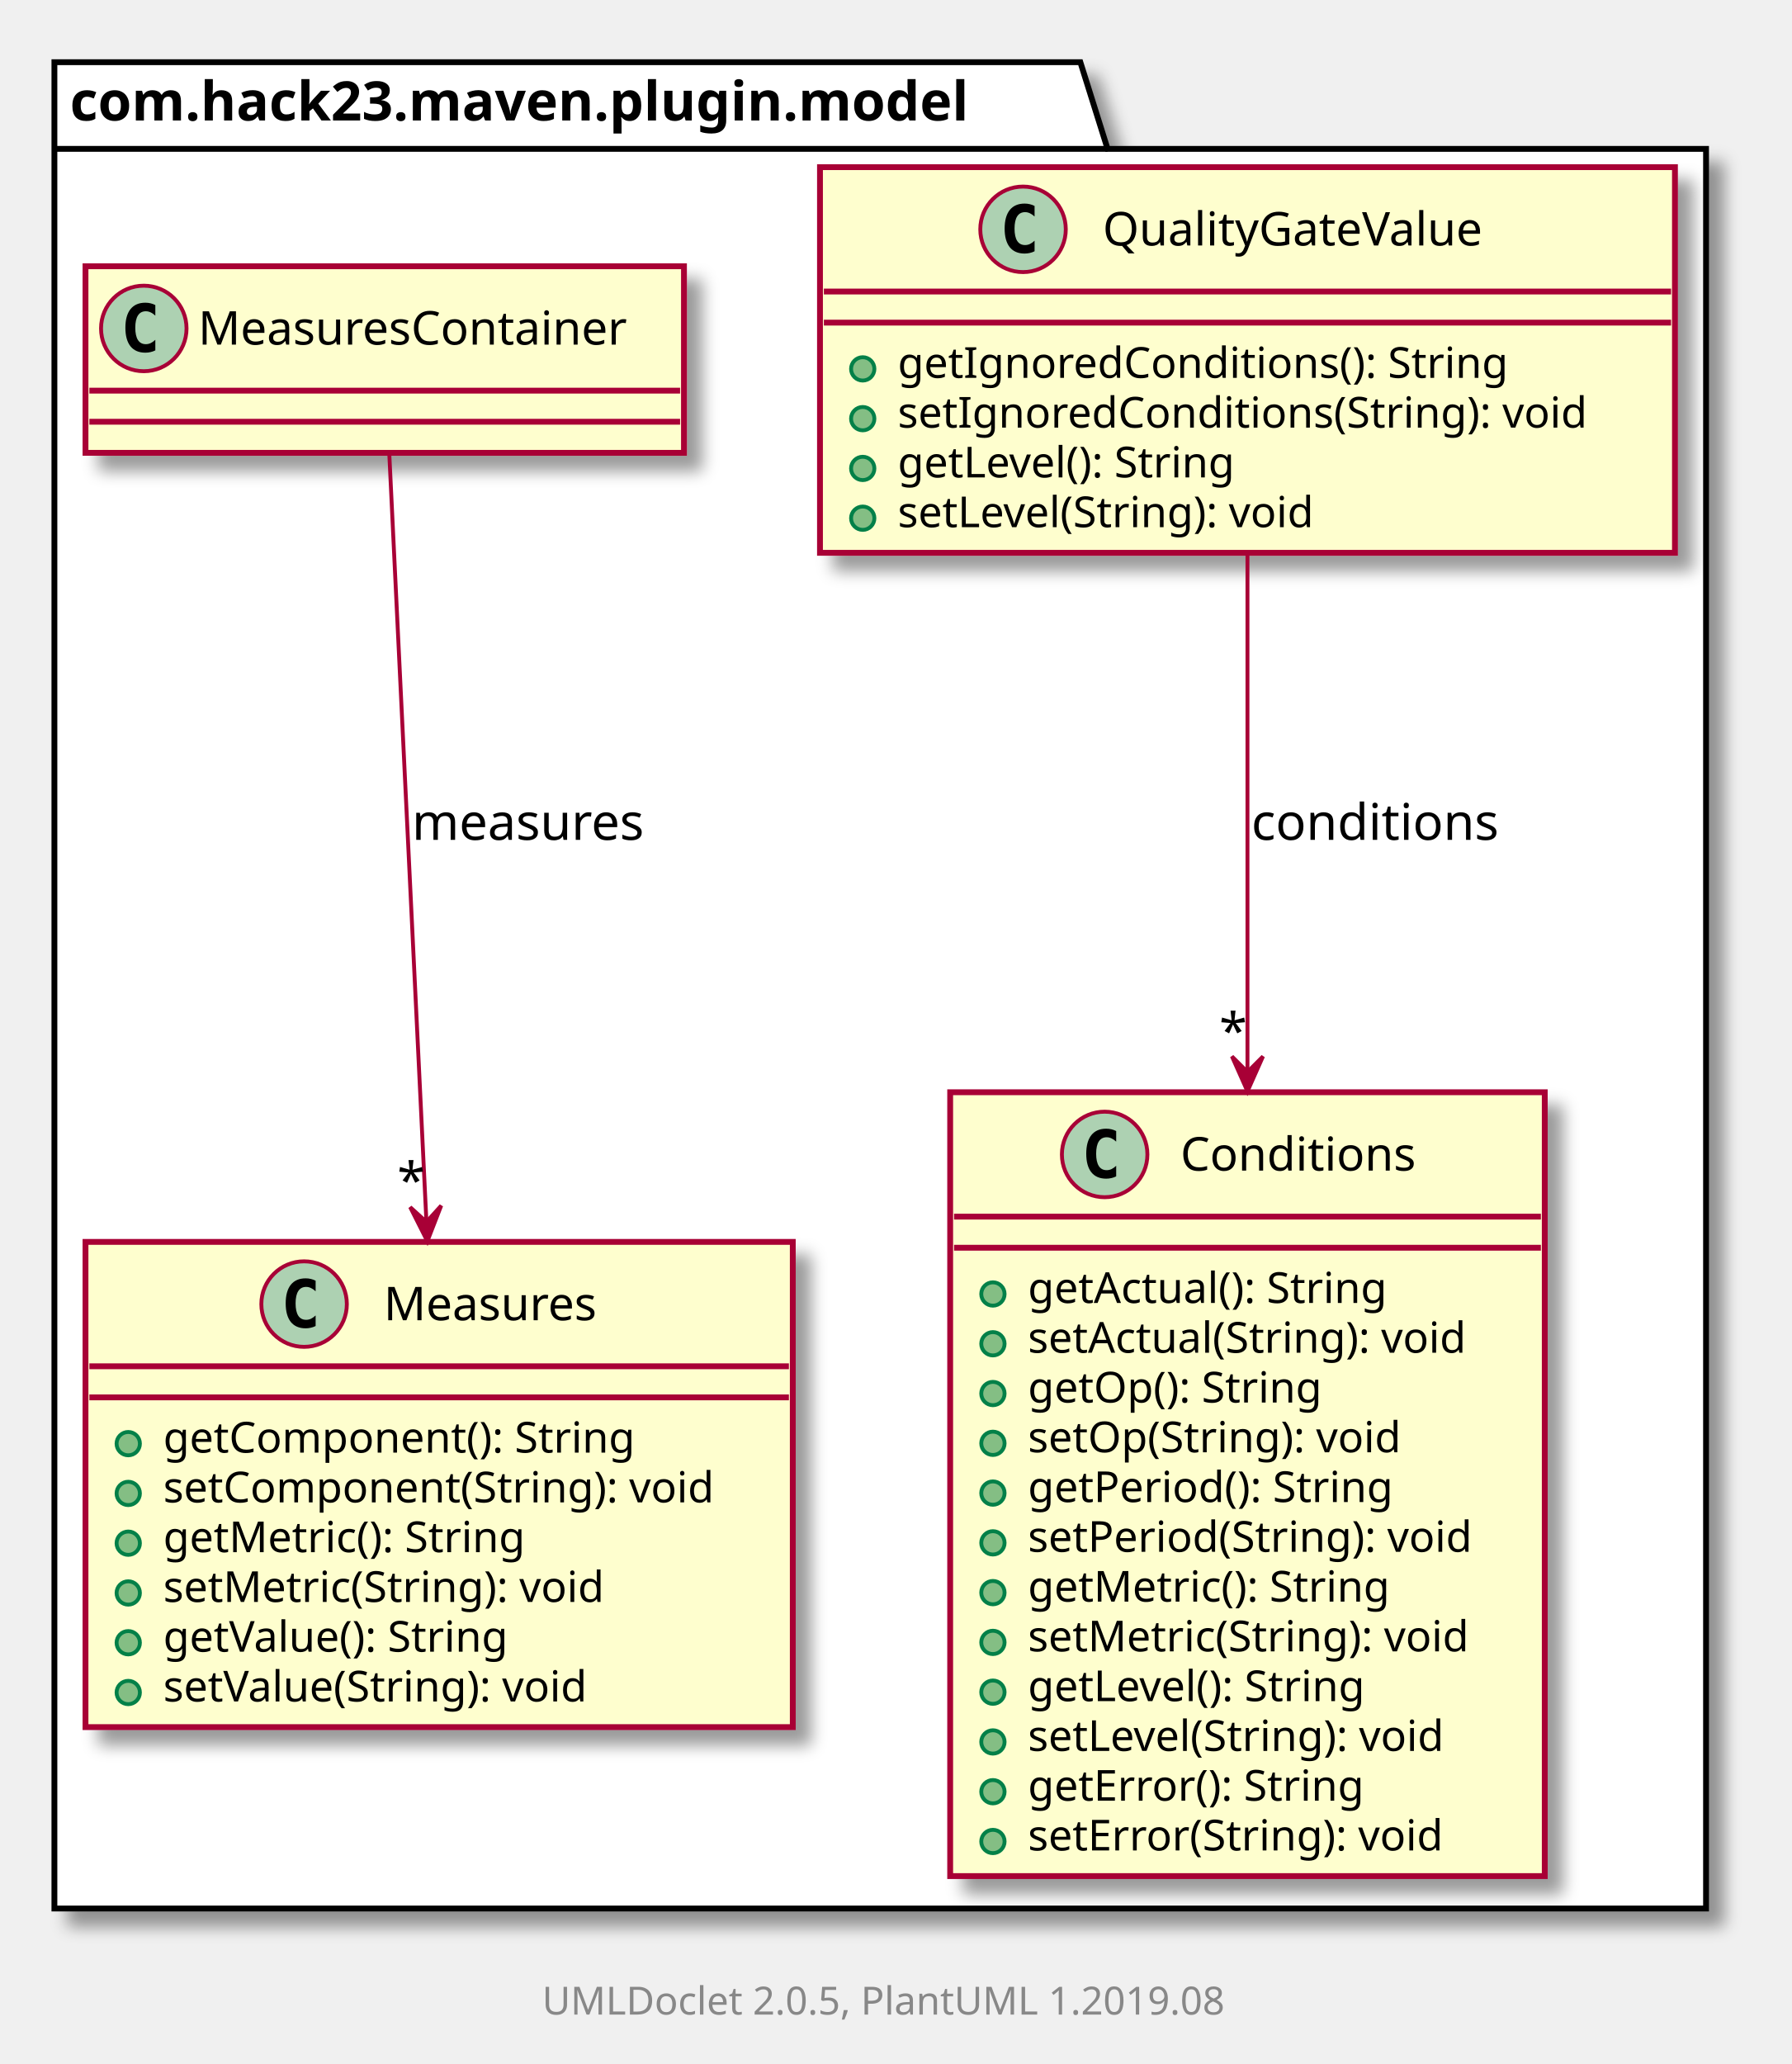
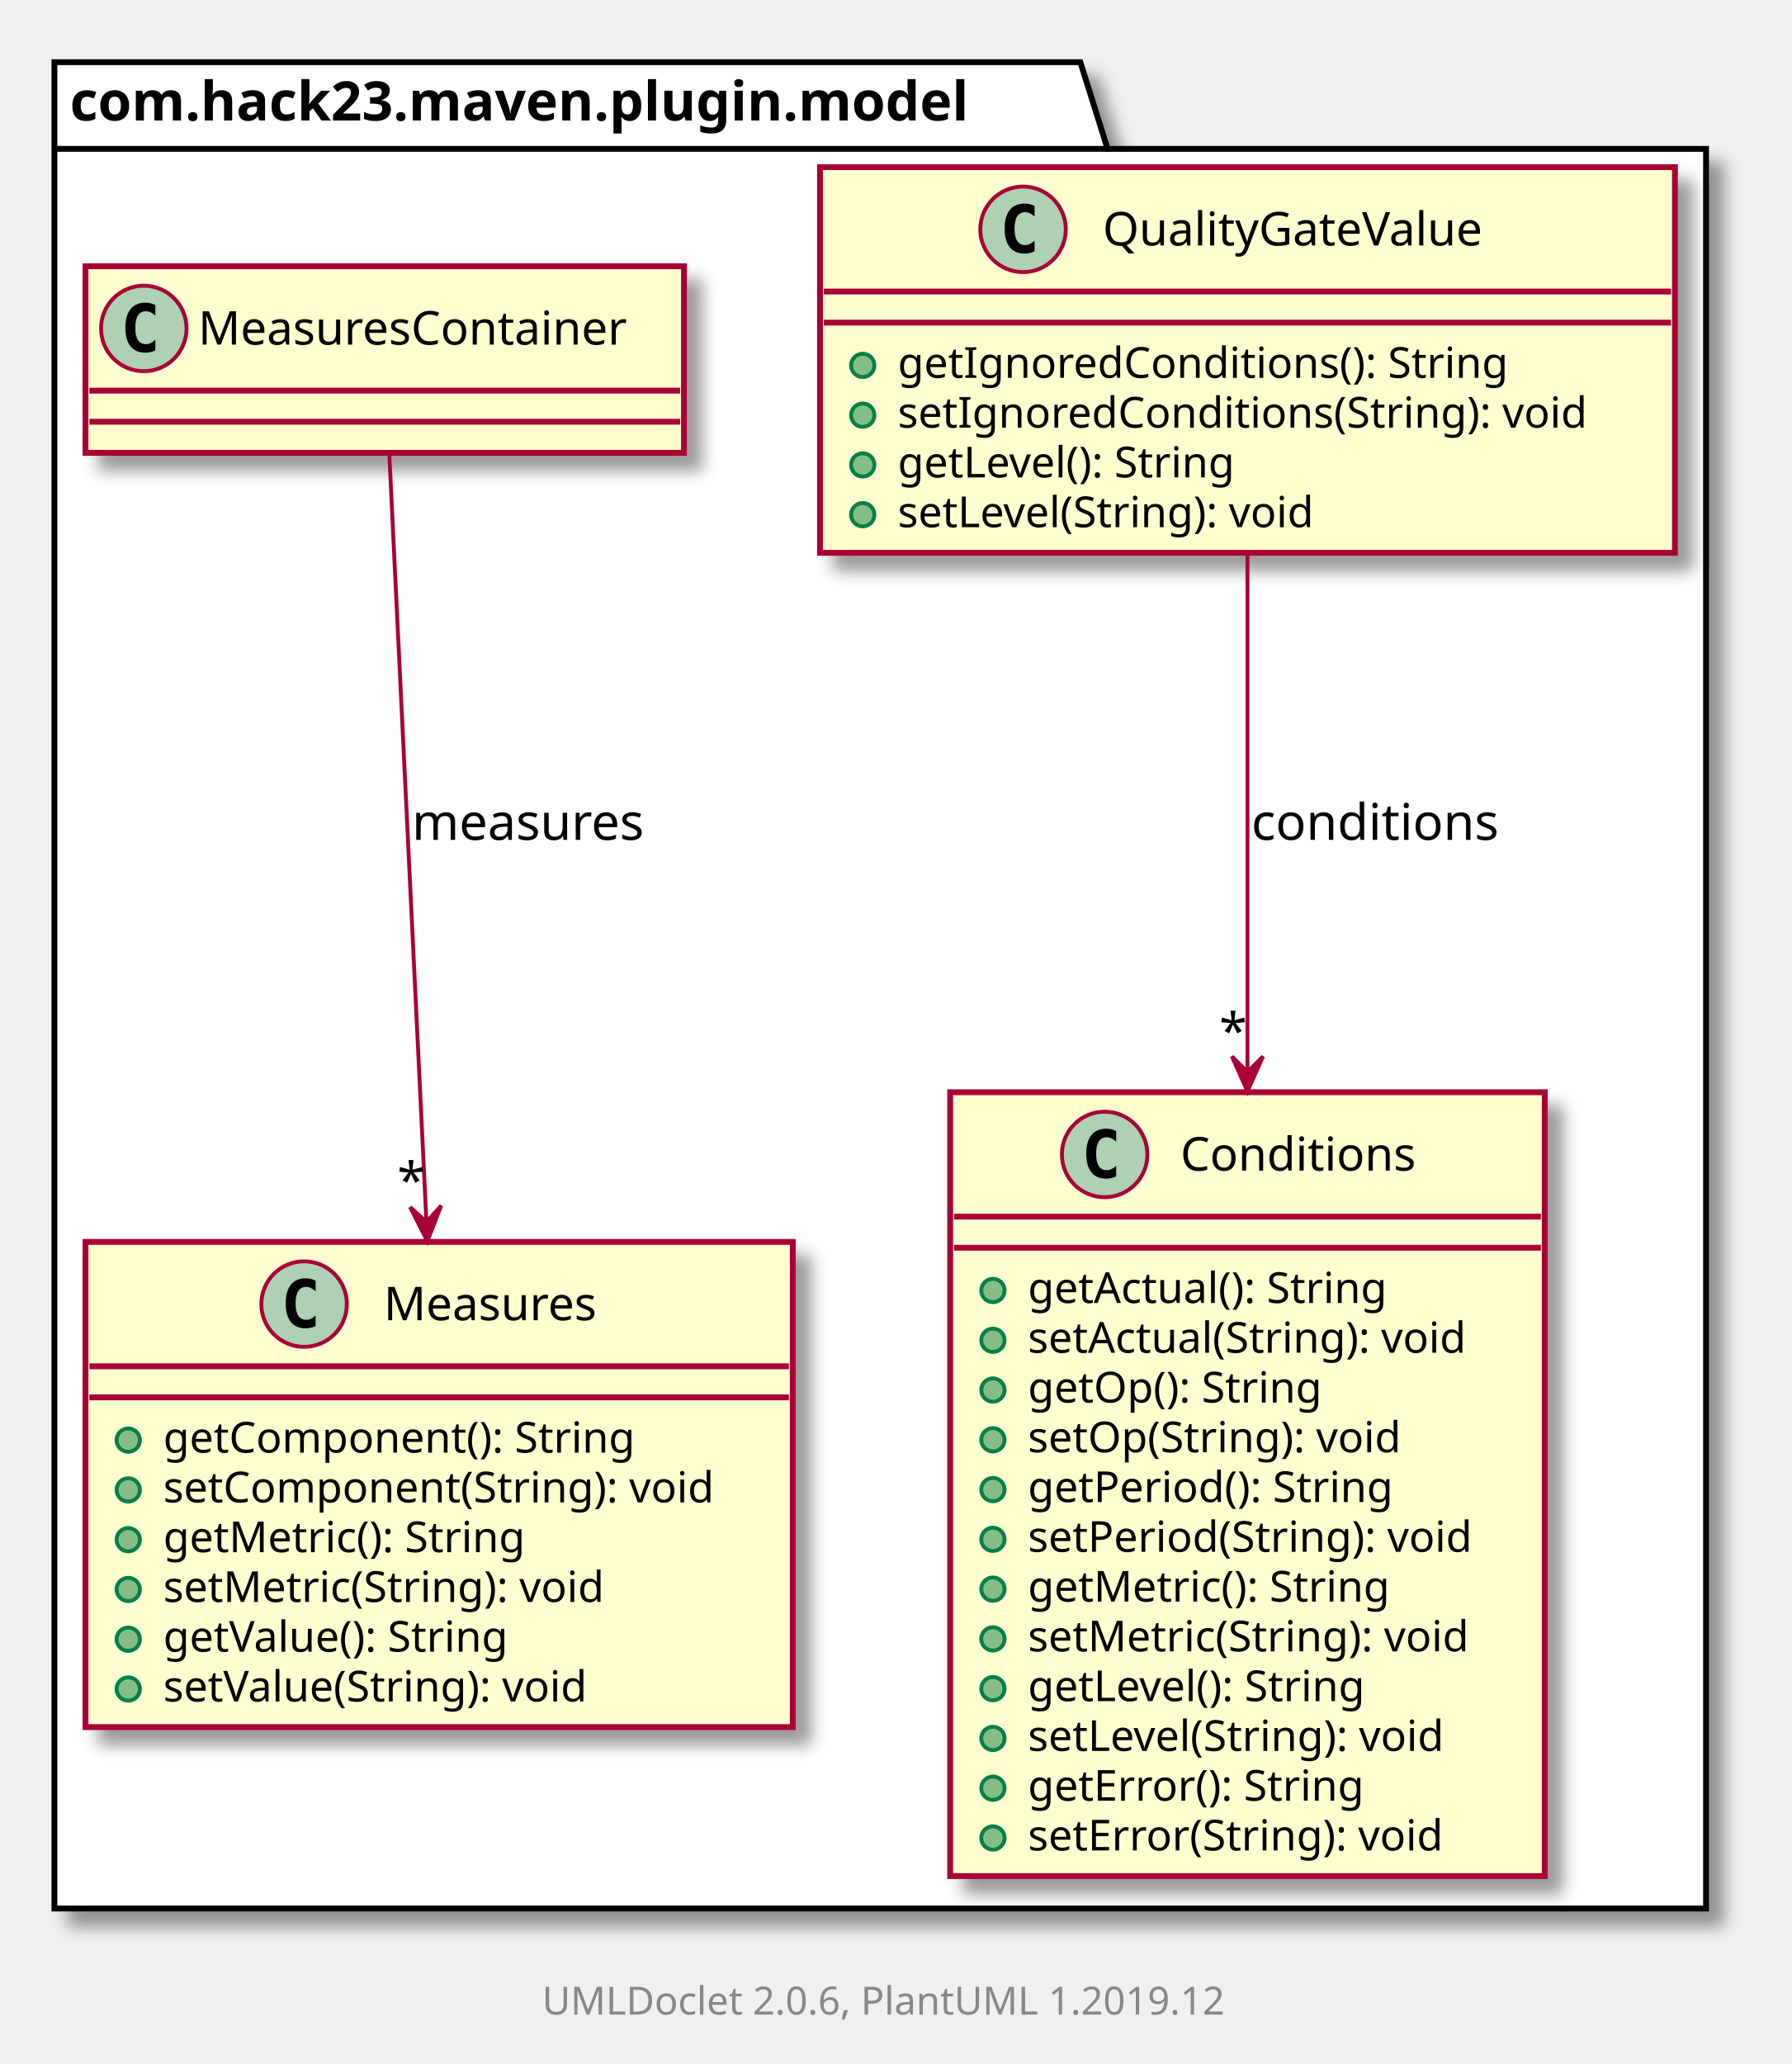
<svg xmlns="http://www.w3.org/2000/svg" xmlns:xlink="http://www.w3.org/1999/xlink" contentScriptType="application/ecmascript" contentStyleType="text/css" height="531px" preserveAspectRatio="none" style="width:461px;height:531px;" version="1.1" viewBox="0 0 461 531" width="461px" zoomAndPan="magnify">
  <defs>
-     <filter height="300%" id="fpmg2bva8v0lx" width="300%" x="-1" y="-1">
+     <filter height="300%" id="f1k2cnpq5qr7vz" width="300%" x="-1" y="-1">
      <feGaussianBlur result="blurOut" stdDeviation="2.0" />
      <feColorMatrix in="blurOut" result="blurOut2" type="matrix" values="0 0 0 0 0 0 0 0 0 0 0 0 0 0 0 0 0 0 .4 0" />
      <feOffset dx="4.0" dy="4.0" in="blurOut2" result="blurOut3" />
      <feBlend in="SourceGraphic" in2="blurOut3" mode="normal" />
    </filter>
  </defs>
  <g>
-     <polygon fill="#FFFFFF" filter="url(#fpmg2bva8v0lx)" points="14,16,278,16,285,38.297,439,38.297,439,491,14,491,14,16" style="stroke: #000000; stroke-width: 1.5;" />
+     <polygon fill="#FFFFFF" filter="url(#f1k2cnpq5qr7vz)" points="14,16,278,16,285,38.297,439,38.297,439,491,14,491,14,16" style="stroke: #000000; stroke-width: 1.5;" />
    <line style="stroke: #000000; stroke-width: 1.5;" x1="14" x2="285" y1="38.297" y2="38.297" />
    <text fill="#000000" font-family="sans-serif" font-size="14" font-weight="bold" lengthAdjust="spacingAndGlyphs" textLength="258" x="18" y="30.995">com.hack23.maven.plugin.model</text>
-     <a href="Measures.html" target="_top" xlink:actuate="onRequest" xlink:show="new" xlink:title="Measures.html" xlink:type="simple">
-       <rect fill="#FEFECE" filter="url(#fpmg2bva8v0lx)" height="124.828" id="com.hack23.maven.plugin.model.Measures" style="stroke: #A80036; stroke-width: 1.5;" width="182" x="22" y="319.5" />
+     <a href="Measures.html" target="_top" title="Measures.html" xlink:actuate="onRequest" xlink:href="Measures.html" xlink:show="new" xlink:title="Measures.html" xlink:type="simple">
+       <rect fill="#FEFECE" filter="url(#f1k2cnpq5qr7vz)" height="124.828" id="com.hack23.maven.plugin.model.Measures" style="stroke: #A80036; stroke-width: 1.5;" width="182" x="22" y="319.5" />
      <ellipse cx="78.25" cy="335.5" fill="#ADD1B2" rx="11" ry="11" style="stroke: #A80036; stroke-width: 1.0;" />
      <path d="M81.219,341.141 Q80.641,341.438 80,341.578 Q79.359,341.734 78.656,341.734 Q76.156,341.734 74.828,340.094 Q73.516,338.438 73.516,335.312 Q73.516,332.188 74.828,330.531 Q76.156,328.875 78.656,328.875 Q79.359,328.875 80,329.031 Q80.656,329.188 81.219,329.484 L81.219,332.203 Q80.594,331.625 80,331.359 Q79.406,331.078 78.781,331.078 Q77.438,331.078 76.75,332.156 Q76.062,333.219 76.062,335.312 Q76.062,337.406 76.75,338.484 Q77.438,339.547 78.781,339.547 Q79.406,339.547 80,339.281 Q80.594,339 81.219,338.422 L81.219,341.141 Z " />
      <text fill="#000000" font-family="sans-serif" font-size="12" lengthAdjust="spacingAndGlyphs" textLength="61" x="98.75" y="339.654">Measures</text>
      <line style="stroke: #A80036; stroke-width: 1.5;" x1="23" x2="203" y1="351.5" y2="351.5" />
      <line style="stroke: #A80036; stroke-width: 1.5;" x1="23" x2="203" y1="359.5" y2="359.5" />
-       <ellipse cx="33" cy="371.402" fill="#84BE84" rx="3" ry="3" style="stroke: #038048; stroke-width: 1.0;" />
+       <ellipse cx="33" cy="370.5" fill="#84BE84" rx="3" ry="3" style="stroke: #038048; stroke-width: 1.0;" />
      <text fill="#000000" font-family="sans-serif" font-size="11" lengthAdjust="spacingAndGlyphs" textLength="133" x="42" y="373.71">getComponent(): String</text>
-       <ellipse cx="33" cy="384.207" fill="#84BE84" rx="3" ry="3" style="stroke: #038048; stroke-width: 1.0;" />
+       <ellipse cx="33" cy="383.305" fill="#84BE84" rx="3" ry="3" style="stroke: #038048; stroke-width: 1.0;" />
      <text fill="#000000" font-family="sans-serif" font-size="11" lengthAdjust="spacingAndGlyphs" textLength="156" x="42" y="386.515">setComponent(String): void</text>
-       <ellipse cx="33" cy="397.012" fill="#84BE84" rx="3" ry="3" style="stroke: #038048; stroke-width: 1.0;" />
+       <ellipse cx="33" cy="396.109" fill="#84BE84" rx="3" ry="3" style="stroke: #038048; stroke-width: 1.0;" />
      <text fill="#000000" font-family="sans-serif" font-size="11" lengthAdjust="spacingAndGlyphs" textLength="102" x="42" y="399.32">getMetric(): String</text>
-       <ellipse cx="33" cy="409.816" fill="#84BE84" rx="3" ry="3" style="stroke: #038048; stroke-width: 1.0;" />
+       <ellipse cx="33" cy="408.914" fill="#84BE84" rx="3" ry="3" style="stroke: #038048; stroke-width: 1.0;" />
      <text fill="#000000" font-family="sans-serif" font-size="11" lengthAdjust="spacingAndGlyphs" textLength="125" x="42" y="412.125">setMetric(String): void</text>
-       <ellipse cx="33" cy="422.621" fill="#84BE84" rx="3" ry="3" style="stroke: #038048; stroke-width: 1.0;" />
+       <ellipse cx="33" cy="421.719" fill="#84BE84" rx="3" ry="3" style="stroke: #038048; stroke-width: 1.0;" />
      <text fill="#000000" font-family="sans-serif" font-size="11" lengthAdjust="spacingAndGlyphs" textLength="99" x="42" y="424.929">getValue(): String</text>
-       <ellipse cx="33" cy="435.426" fill="#84BE84" rx="3" ry="3" style="stroke: #038048; stroke-width: 1.0;" />
+       <ellipse cx="33" cy="434.523" fill="#84BE84" rx="3" ry="3" style="stroke: #038048; stroke-width: 1.0;" />
      <text fill="#000000" font-family="sans-serif" font-size="11" lengthAdjust="spacingAndGlyphs" textLength="122" x="42" y="437.734">setValue(String): void</text>
    </a>
-     <a href="Conditions.html" target="_top" xlink:actuate="onRequest" xlink:show="new" xlink:title="Conditions.html" xlink:type="simple">
-       <rect fill="#FEFECE" filter="url(#fpmg2bva8v0lx)" height="201.656" id="com.hack23.maven.plugin.model.Conditions" style="stroke: #A80036; stroke-width: 1.5;" width="153" x="244.5" y="281" />
+     <a href="Conditions.html" target="_top" title="Conditions.html" xlink:actuate="onRequest" xlink:href="Conditions.html" xlink:show="new" xlink:title="Conditions.html" xlink:type="simple">
+       <rect fill="#FEFECE" filter="url(#f1k2cnpq5qr7vz)" height="201.656" id="com.hack23.maven.plugin.model.Conditions" style="stroke: #A80036; stroke-width: 1.5;" width="153" x="244.5" y="281" />
      <ellipse cx="284.25" cy="297" fill="#ADD1B2" rx="11" ry="11" style="stroke: #A80036; stroke-width: 1.0;" />
      <path d="M287.219,302.641 Q286.641,302.938 286,303.078 Q285.359,303.234 284.656,303.234 Q282.156,303.234 280.828,301.594 Q279.516,299.938 279.516,296.812 Q279.516,293.688 280.828,292.031 Q282.156,290.375 284.656,290.375 Q285.359,290.375 286,290.531 Q286.656,290.688 287.219,290.984 L287.219,293.703 Q286.594,293.125 286,292.859 Q285.406,292.578 284.781,292.578 Q283.438,292.578 282.75,293.656 Q282.062,294.719 282.062,296.812 Q282.062,298.906 282.75,299.984 Q283.438,301.047 284.781,301.047 Q285.406,301.047 286,300.781 Q286.594,300.5 287.219,299.922 L287.219,302.641 Z " />
      <text fill="#000000" font-family="sans-serif" font-size="12" lengthAdjust="spacingAndGlyphs" textLength="66" x="303.75" y="301.154">Conditions</text>
      <line style="stroke: #A80036; stroke-width: 1.5;" x1="245.5" x2="396.5" y1="313" y2="313" />
      <line style="stroke: #A80036; stroke-width: 1.5;" x1="245.5" x2="396.5" y1="321" y2="321" />
-       <ellipse cx="255.5" cy="332.902" fill="#84BE84" rx="3" ry="3" style="stroke: #038048; stroke-width: 1.0;" />
+       <ellipse cx="255.5" cy="332" fill="#84BE84" rx="3" ry="3" style="stroke: #038048; stroke-width: 1.0;" />
      <text fill="#000000" font-family="sans-serif" font-size="11" lengthAdjust="spacingAndGlyphs" textLength="102" x="264.5" y="335.21">getActual(): String</text>
-       <ellipse cx="255.5" cy="345.707" fill="#84BE84" rx="3" ry="3" style="stroke: #038048; stroke-width: 1.0;" />
+       <ellipse cx="255.5" cy="344.805" fill="#84BE84" rx="3" ry="3" style="stroke: #038048; stroke-width: 1.0;" />
      <text fill="#000000" font-family="sans-serif" font-size="11" lengthAdjust="spacingAndGlyphs" textLength="125" x="264.5" y="348.015">setActual(String): void</text>
-       <ellipse cx="255.5" cy="358.512" fill="#84BE84" rx="3" ry="3" style="stroke: #038048; stroke-width: 1.0;" />
+       <ellipse cx="255.5" cy="357.609" fill="#84BE84" rx="3" ry="3" style="stroke: #038048; stroke-width: 1.0;" />
      <text fill="#000000" font-family="sans-serif" font-size="11" lengthAdjust="spacingAndGlyphs" textLength="84" x="264.5" y="360.82">getOp(): String</text>
-       <ellipse cx="255.5" cy="371.316" fill="#84BE84" rx="3" ry="3" style="stroke: #038048; stroke-width: 1.0;" />
+       <ellipse cx="255.5" cy="370.414" fill="#84BE84" rx="3" ry="3" style="stroke: #038048; stroke-width: 1.0;" />
      <text fill="#000000" font-family="sans-serif" font-size="11" lengthAdjust="spacingAndGlyphs" textLength="107" x="264.5" y="373.625">setOp(String): void</text>
-       <ellipse cx="255.5" cy="384.121" fill="#84BE84" rx="3" ry="3" style="stroke: #038048; stroke-width: 1.0;" />
+       <ellipse cx="255.5" cy="383.219" fill="#84BE84" rx="3" ry="3" style="stroke: #038048; stroke-width: 1.0;" />
      <text fill="#000000" font-family="sans-serif" font-size="11" lengthAdjust="spacingAndGlyphs" textLength="104" x="264.5" y="386.429">getPeriod(): String</text>
-       <ellipse cx="255.5" cy="396.926" fill="#84BE84" rx="3" ry="3" style="stroke: #038048; stroke-width: 1.0;" />
+       <ellipse cx="255.5" cy="396.023" fill="#84BE84" rx="3" ry="3" style="stroke: #038048; stroke-width: 1.0;" />
      <text fill="#000000" font-family="sans-serif" font-size="11" lengthAdjust="spacingAndGlyphs" textLength="127" x="264.5" y="399.234">setPeriod(String): void</text>
-       <ellipse cx="255.5" cy="409.731" fill="#84BE84" rx="3" ry="3" style="stroke: #038048; stroke-width: 1.0;" />
+       <ellipse cx="255.5" cy="408.828" fill="#84BE84" rx="3" ry="3" style="stroke: #038048; stroke-width: 1.0;" />
      <text fill="#000000" font-family="sans-serif" font-size="11" lengthAdjust="spacingAndGlyphs" textLength="102" x="264.5" y="412.039">getMetric(): String</text>
-       <ellipse cx="255.5" cy="422.535" fill="#84BE84" rx="3" ry="3" style="stroke: #038048; stroke-width: 1.0;" />
+       <ellipse cx="255.5" cy="421.633" fill="#84BE84" rx="3" ry="3" style="stroke: #038048; stroke-width: 1.0;" />
      <text fill="#000000" font-family="sans-serif" font-size="11" lengthAdjust="spacingAndGlyphs" textLength="125" x="264.5" y="424.843">setMetric(String): void</text>
-       <ellipse cx="255.5" cy="435.34" fill="#84BE84" rx="3" ry="3" style="stroke: #038048; stroke-width: 1.0;" />
+       <ellipse cx="255.5" cy="434.438" fill="#84BE84" rx="3" ry="3" style="stroke: #038048; stroke-width: 1.0;" />
      <text fill="#000000" font-family="sans-serif" font-size="11" lengthAdjust="spacingAndGlyphs" textLength="97" x="264.5" y="437.648">getLevel(): String</text>
-       <ellipse cx="255.5" cy="448.144" fill="#84BE84" rx="3" ry="3" style="stroke: #038048; stroke-width: 1.0;" />
+       <ellipse cx="255.5" cy="447.242" fill="#84BE84" rx="3" ry="3" style="stroke: #038048; stroke-width: 1.0;" />
      <text fill="#000000" font-family="sans-serif" font-size="11" lengthAdjust="spacingAndGlyphs" textLength="120" x="264.5" y="450.453">setLevel(String): void</text>
-       <ellipse cx="255.5" cy="460.949" fill="#84BE84" rx="3" ry="3" style="stroke: #038048; stroke-width: 1.0;" />
+       <ellipse cx="255.5" cy="460.047" fill="#84BE84" rx="3" ry="3" style="stroke: #038048; stroke-width: 1.0;" />
      <text fill="#000000" font-family="sans-serif" font-size="11" lengthAdjust="spacingAndGlyphs" textLength="97" x="264.5" y="463.257">getError(): String</text>
-       <ellipse cx="255.5" cy="473.754" fill="#84BE84" rx="3" ry="3" style="stroke: #038048; stroke-width: 1.0;" />
+       <ellipse cx="255.5" cy="472.852" fill="#84BE84" rx="3" ry="3" style="stroke: #038048; stroke-width: 1.0;" />
      <text fill="#000000" font-family="sans-serif" font-size="11" lengthAdjust="spacingAndGlyphs" textLength="120" x="264.5" y="476.062">setError(String): void</text>
    </a>
-     <a href="QualityGateValue.html" target="_top" xlink:actuate="onRequest" xlink:show="new" xlink:title="QualityGateValue.html" xlink:type="simple">
-       <rect fill="#FEFECE" filter="url(#fpmg2bva8v0lx)" height="99.219" id="com.hack23.maven.plugin.model.QualityGateValue" style="stroke: #A80036; stroke-width: 1.5;" width="220" x="211" y="43" />
+     <a href="QualityGateValue.html" target="_top" title="QualityGateValue.html" xlink:actuate="onRequest" xlink:href="QualityGateValue.html" xlink:show="new" xlink:title="QualityGateValue.html" xlink:type="simple">
+       <rect fill="#FEFECE" filter="url(#f1k2cnpq5qr7vz)" height="99.219" id="com.hack23.maven.plugin.model.QualityGateValue" style="stroke: #A80036; stroke-width: 1.5;" width="220" x="211" y="43" />
      <ellipse cx="263.25" cy="59" fill="#ADD1B2" rx="11" ry="11" style="stroke: #A80036; stroke-width: 1.0;" />
      <path d="M266.219,64.641 Q265.641,64.938 265,65.078 Q264.359,65.234 263.656,65.234 Q261.156,65.234 259.828,63.594 Q258.516,61.938 258.516,58.812 Q258.516,55.688 259.828,54.031 Q261.156,52.375 263.656,52.375 Q264.359,52.375 265,52.531 Q265.656,52.688 266.219,52.984 L266.219,55.703 Q265.594,55.125 265,54.859 Q264.406,54.578 263.781,54.578 Q262.438,54.578 261.75,55.656 Q261.062,56.719 261.062,58.812 Q261.062,60.906 261.75,61.984 Q262.438,63.047 263.781,63.047 Q264.406,63.047 265,62.781 Q265.594,62.5 266.219,61.922 L266.219,64.641 Z " />
      <text fill="#000000" font-family="sans-serif" font-size="12" lengthAdjust="spacingAndGlyphs" textLength="107" x="283.75" y="63.154">QualityGateValue</text>
      <line style="stroke: #A80036; stroke-width: 1.5;" x1="212" x2="430" y1="75" y2="75" />
      <line style="stroke: #A80036; stroke-width: 1.5;" x1="212" x2="430" y1="83" y2="83" />
-       <ellipse cx="222" cy="94.902" fill="#84BE84" rx="3" ry="3" style="stroke: #038048; stroke-width: 1.0;" />
+       <ellipse cx="222" cy="94" fill="#84BE84" rx="3" ry="3" style="stroke: #038048; stroke-width: 1.0;" />
      <text fill="#000000" font-family="sans-serif" font-size="11" lengthAdjust="spacingAndGlyphs" textLength="171" x="231" y="97.21">getIgnoredConditions(): String</text>
-       <ellipse cx="222" cy="107.707" fill="#84BE84" rx="3" ry="3" style="stroke: #038048; stroke-width: 1.0;" />
+       <ellipse cx="222" cy="106.805" fill="#84BE84" rx="3" ry="3" style="stroke: #038048; stroke-width: 1.0;" />
      <text fill="#000000" font-family="sans-serif" font-size="11" lengthAdjust="spacingAndGlyphs" textLength="194" x="231" y="110.015">setIgnoredConditions(String): void</text>
-       <ellipse cx="222" cy="120.512" fill="#84BE84" rx="3" ry="3" style="stroke: #038048; stroke-width: 1.0;" />
+       <ellipse cx="222" cy="119.609" fill="#84BE84" rx="3" ry="3" style="stroke: #038048; stroke-width: 1.0;" />
      <text fill="#000000" font-family="sans-serif" font-size="11" lengthAdjust="spacingAndGlyphs" textLength="97" x="231" y="122.82">getLevel(): String</text>
-       <ellipse cx="222" cy="133.316" fill="#84BE84" rx="3" ry="3" style="stroke: #038048; stroke-width: 1.0;" />
+       <ellipse cx="222" cy="132.414" fill="#84BE84" rx="3" ry="3" style="stroke: #038048; stroke-width: 1.0;" />
      <text fill="#000000" font-family="sans-serif" font-size="11" lengthAdjust="spacingAndGlyphs" textLength="120" x="231" y="135.625">setLevel(String): void</text>
    </a>
-     <a href="MeasuresContainer.html" target="_top" xlink:actuate="onRequest" xlink:show="new" xlink:title="MeasuresContainer.html" xlink:type="simple">
-       <rect fill="#FEFECE" filter="url(#fpmg2bva8v0lx)" height="48" id="com.hack23.maven.plugin.model.MeasuresContainer" style="stroke: #A80036; stroke-width: 1.5;" width="154" x="22" y="68.5" />
+     <a href="MeasuresContainer.html" target="_top" title="MeasuresContainer.html" xlink:actuate="onRequest" xlink:href="MeasuresContainer.html" xlink:show="new" xlink:title="MeasuresContainer.html" xlink:type="simple">
+       <rect fill="#FEFECE" filter="url(#f1k2cnpq5qr7vz)" height="48" id="com.hack23.maven.plugin.model.MeasuresContainer" style="stroke: #A80036; stroke-width: 1.5;" width="154" x="22" y="68.5" />
      <ellipse cx="37" cy="84.5" fill="#ADD1B2" rx="11" ry="11" style="stroke: #A80036; stroke-width: 1.0;" />
      <path d="M39.969,90.141 Q39.391,90.438 38.75,90.578 Q38.109,90.734 37.406,90.734 Q34.906,90.734 33.578,89.094 Q32.266,87.438 32.266,84.312 Q32.266,81.188 33.578,79.531 Q34.906,77.875 37.406,77.875 Q38.109,77.875 38.75,78.031 Q39.406,78.188 39.969,78.484 L39.969,81.203 Q39.344,80.625 38.75,80.359 Q38.156,80.078 37.531,80.078 Q36.188,80.078 35.5,81.156 Q34.812,82.219 34.812,84.312 Q34.812,86.406 35.5,87.484 Q36.188,88.547 37.531,88.547 Q38.156,88.547 38.75,88.281 Q39.344,88 39.969,87.422 L39.969,90.141 Z " />
      <text fill="#000000" font-family="sans-serif" font-size="12" lengthAdjust="spacingAndGlyphs" textLength="122" x="51" y="88.654">MeasuresContainer</text>
      <line style="stroke: #A80036; stroke-width: 1.5;" x1="23" x2="175" y1="100.5" y2="100.5" />
      <line style="stroke: #A80036; stroke-width: 1.5;" x1="23" x2="175" y1="108.5" y2="108.5" />
    </a>
-     <path d="M321,142.267 C321,178.848 321,229.92 321,275.529 " fill="none" id="com.hack23.maven.plugin.model.QualityGateValue-com.hack23.maven.plugin.model.Conditions" style="stroke: #A80036; stroke-width: 1.0;" />
+     <path d="M321,142.267 C321,178.848 321,229.92 321,275.529 " fill="none" id="com.hack23.maven.plugin.model.QualityGateValue-&gt;com.hack23.maven.plugin.model.Conditions" style="stroke: #A80036; stroke-width: 1.0;" />
    <polygon fill="#A80036" points="321,280.777,325,271.777,321,275.777,317,271.777,321,280.777" style="stroke: #A80036; stroke-width: 1.0;" />
    <text fill="#000000" font-family="sans-serif" font-size="13" lengthAdjust="spacingAndGlyphs" textLength="65" x="322" y="216.067">conditions</text>
    <text fill="#000000" font-family="sans-serif" font-size="13" lengthAdjust="spacingAndGlyphs" textLength="7" x="313.743" y="269.877">*</text>
-     <path d="M100.17,116.685 C102.247,159.643 106.65,250.692 109.715,314.073 " fill="none" id="com.hack23.maven.plugin.model.MeasuresContainer-com.hack23.maven.plugin.model.Measures" style="stroke: #A80036; stroke-width: 1.0;" />
+     <path d="M100.17,116.685 C102.247,159.643 106.65,250.692 109.715,314.073 " fill="none" id="com.hack23.maven.plugin.model.MeasuresContainer-&gt;com.hack23.maven.plugin.model.Measures" style="stroke: #A80036; stroke-width: 1.0;" />
    <polygon fill="#A80036" points="109.97,319.351,113.531,310.169,109.729,314.357,105.54,310.555,109.97,319.351" style="stroke: #A80036; stroke-width: 1.0;" />
    <text fill="#000000" font-family="sans-serif" font-size="13" lengthAdjust="spacingAndGlyphs" textLength="64" x="106" y="216.067">measures</text>
    <text fill="#000000" font-family="sans-serif" font-size="13" lengthAdjust="spacingAndGlyphs" textLength="7" x="102.215" y="308.325">*</text>
-     <text fill="#888888" font-family="sans-serif" font-size="10" lengthAdjust="spacingAndGlyphs" textLength="186" x="139.5" y="518.282">UMLDoclet 2.0.5, PlantUML 1.2019.08</text>
+     <text fill="#888888" font-family="sans-serif" font-size="10" lengthAdjust="spacingAndGlyphs" textLength="186" x="139.5" y="518.282">UMLDoclet 2.0.6, PlantUML 1.2019.12</text>
  </g>
</svg>
